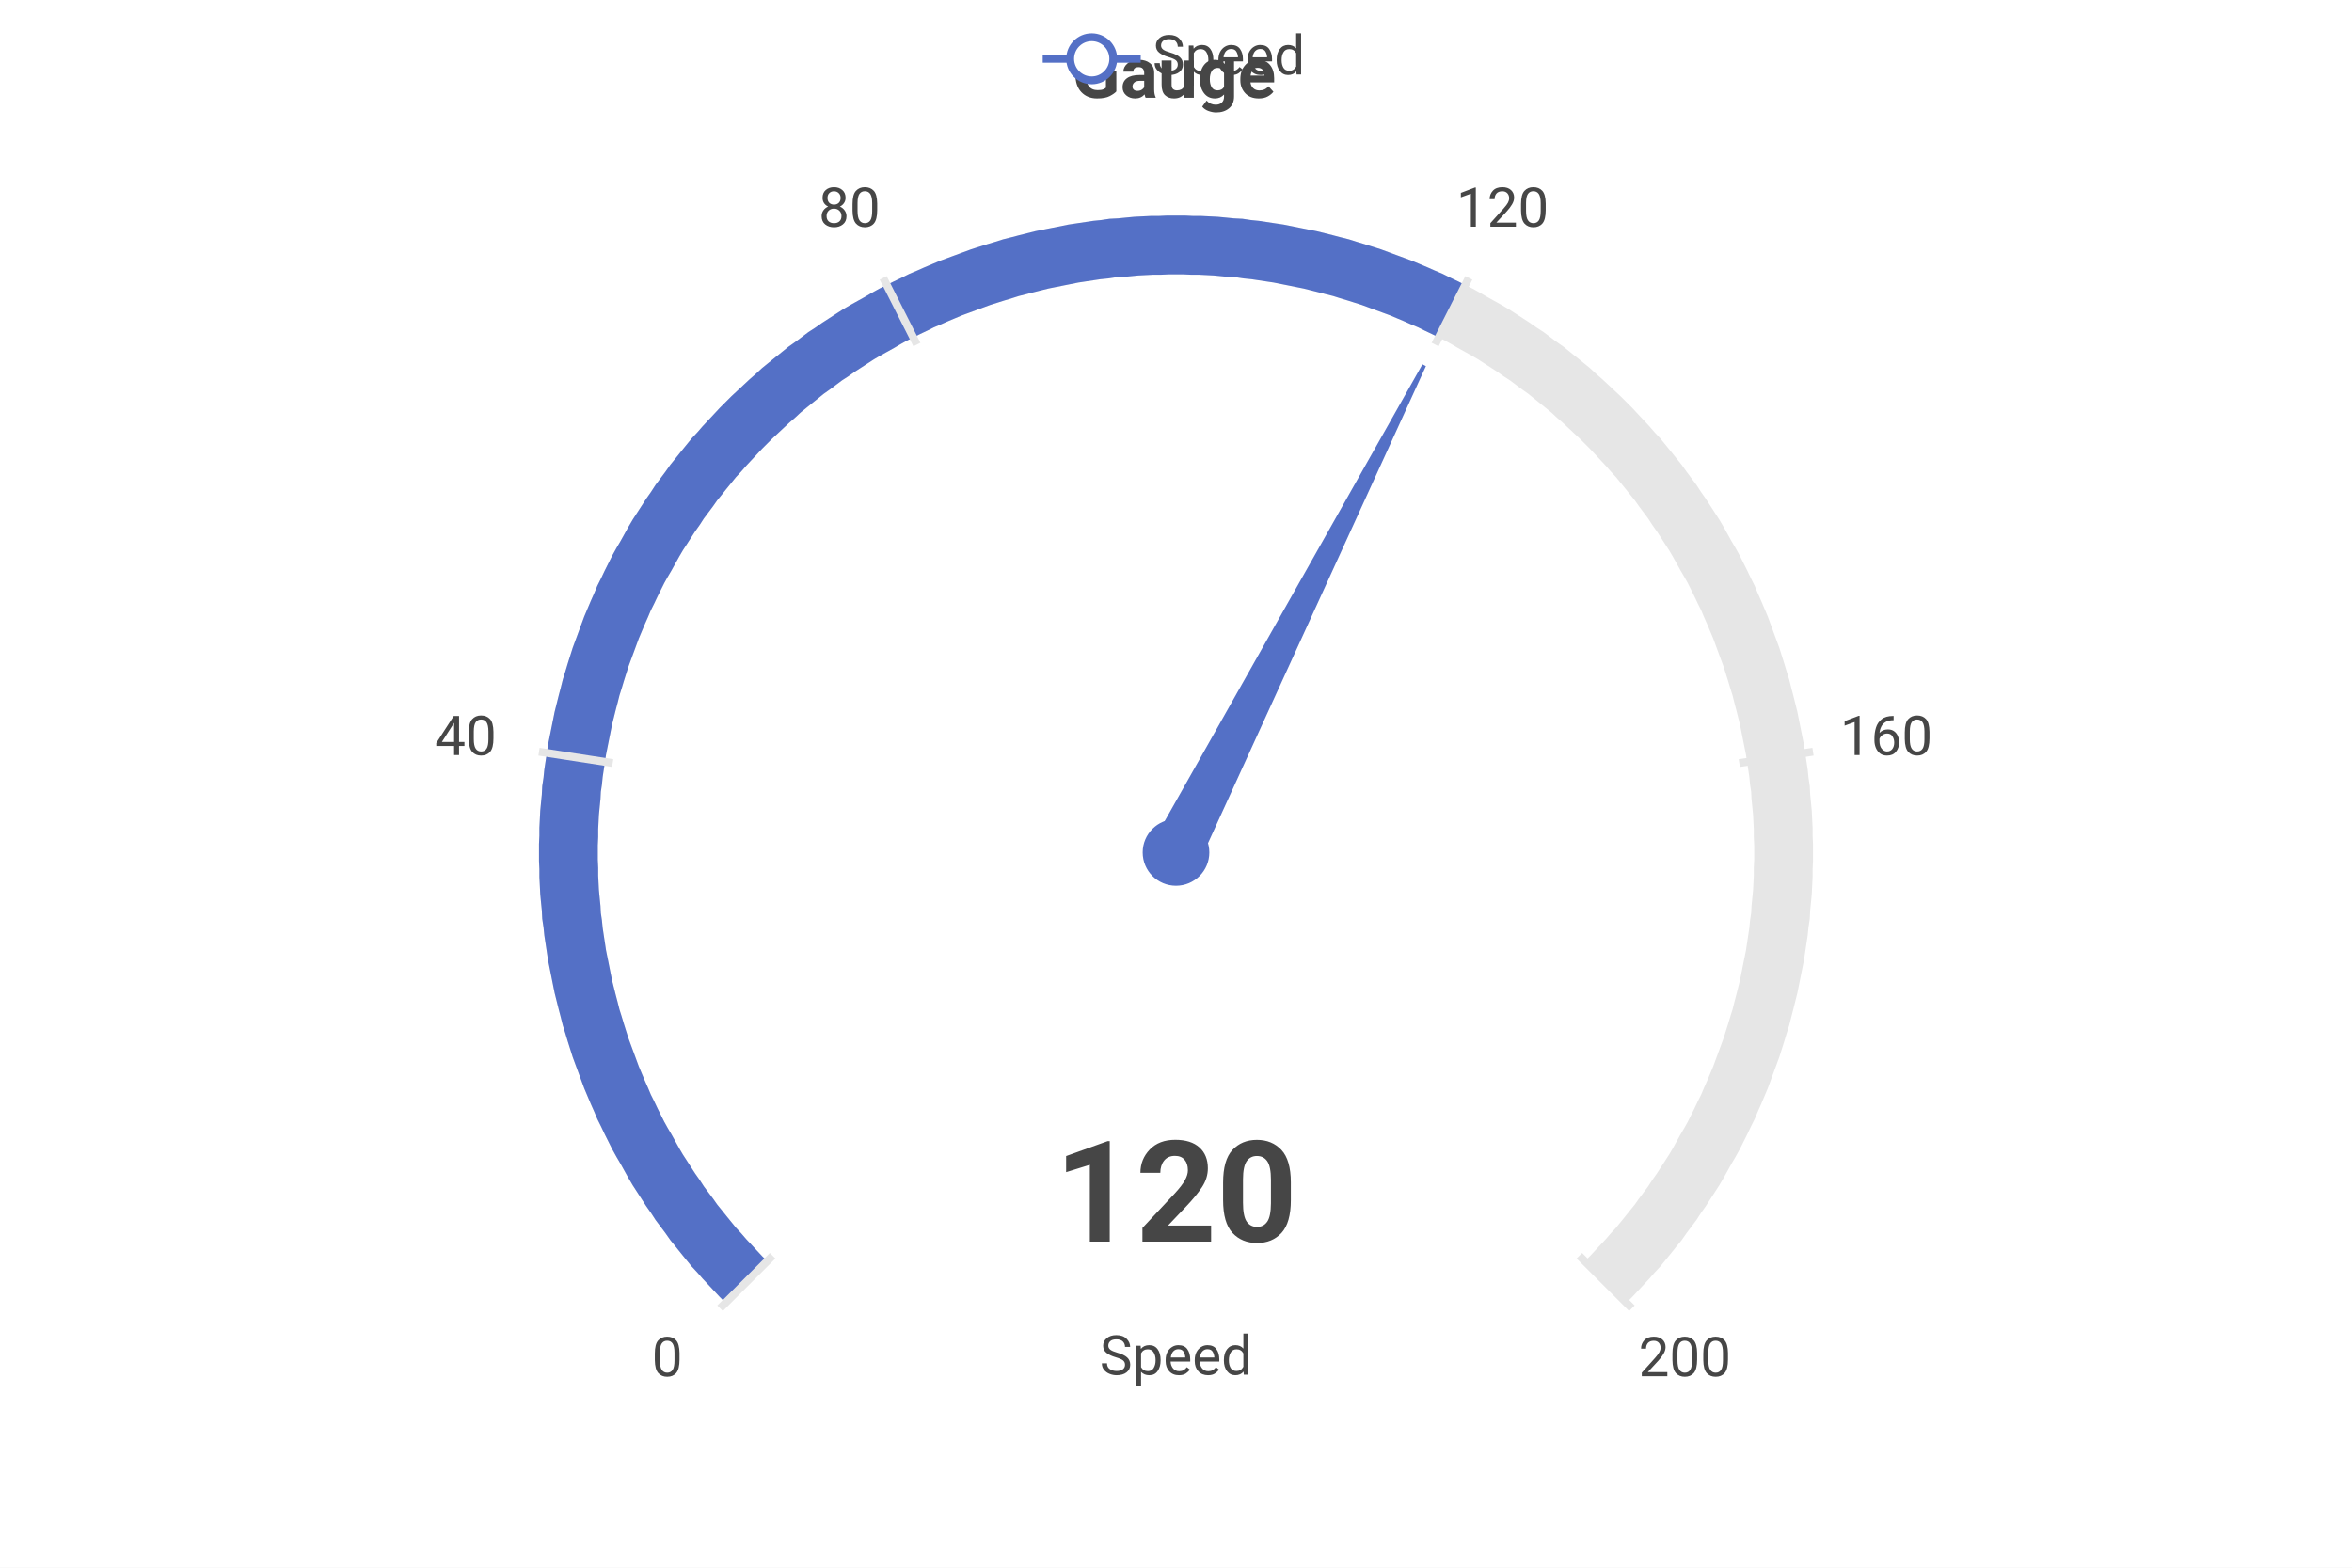
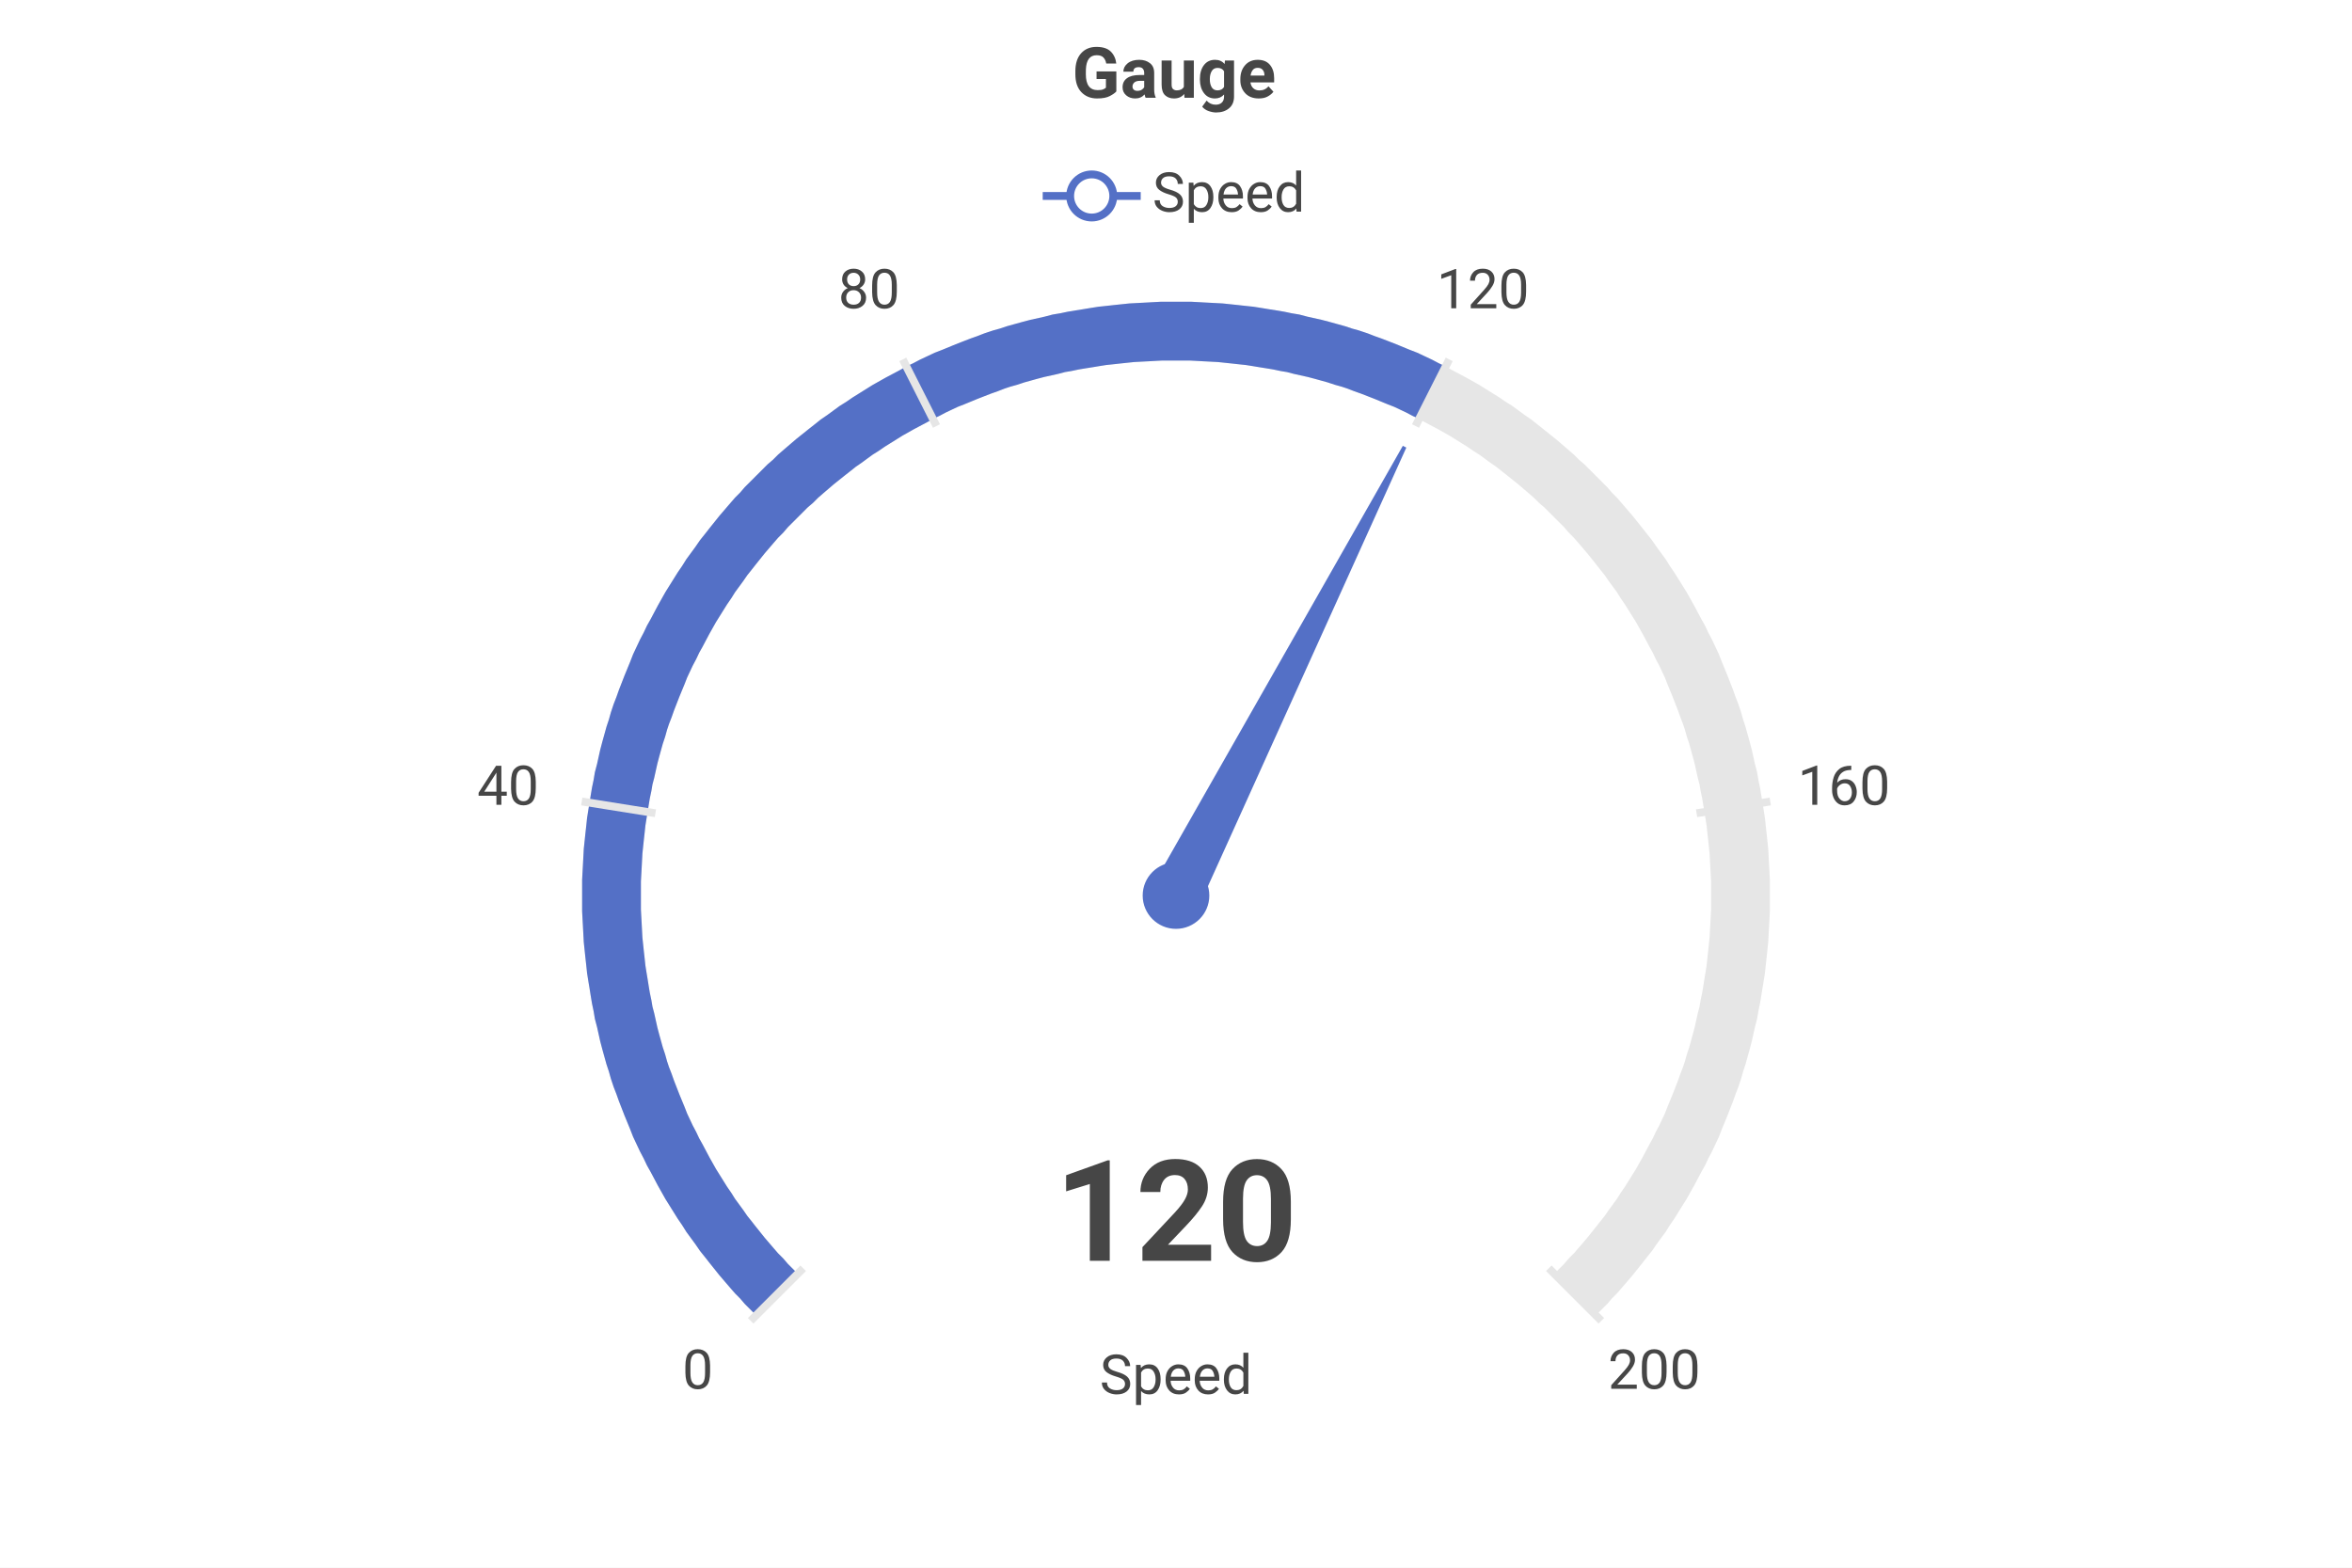
<svg xmlns="http://www.w3.org/2000/svg" width="600" height="400" viewBox="0 0 600 400">
  <rect x="0" y="0" width="600" height="400" fill="#FFFFFF" />
  <text font-size="18" x="273.5" y="5" dy="15" font-weight="bold" dominant-baseline="middle" font-family="Roboto" fill="#464646">
Gauge
</text>
  <g>
-     <line stroke-width="2" x1="266" y1="15" x2="291" y2="15" stroke="#5470C6" />
-     <circle cx="278.5" cy="15" r="5.5" stroke-width="2" stroke="#5470C6" fill="#FFFFFF" />
-     <text font-size="14" x="294" y="19" font-family="Roboto" fill="#464646">
+     <line stroke-width="2" x1="266" y1="50" x2="291" y2="50" stroke="#5470C6" />
+     <circle cx="278.5" cy="50" r="5.5" stroke-width="2" stroke="#5470C6" fill="#FFFFFF" />
+     <text font-size="14" x="294" y="54" font-family="Roboto" fill="#464646">
Speed
</text>
  </g>
-   <polyline fill="none" stroke-width="15" points="190.4,327.1 189,325.7 187.6,324.2 186.2,322.7 184.8,321.2 183.5,319.7 182.1,318.2 180.8,316.6 179.5,315 178.3,313.5 177,311.9 175.8,310.2 174.6,308.6 173.4,307 172.3,305.3 171.1,303.6 170,301.9 168.9,300.2 167.8,298.5 166.8,296.8 165.8,295 164.8,293.2 163.8,291.5 162.8,289.7 161.9,287.9 161,286.1 160.1,284.2 159.2,282.4 158.4,280.5 157.6,278.7 156.8,276.8 156,274.9 155.3,273 154.6,271.1 153.9,269.2 153.2,267.3 152.6,265.4 152,263.5 151.4,261.5 150.8,259.6 150.3,257.6 149.8,255.7 149.3,253.7 148.8,251.7 148.4,249.7 148,247.7 147.6,245.7 147.2,243.7 146.9,241.7 146.6,239.7 146.3,237.7 146.1,235.7 145.8,233.7 145.7,231.7 145.5,229.7 145.3,227.6 145.2,225.6 145.1,223.6 145.1,221.6 145,219.5 145,217.5 145,215.5 145.1,213.4 145.1,211.4 145.2,209.4 145.3,207.4 145.5,205.3 145.7,203.3 145.8,201.3 146.1,199.3 146.3,197.3 146.6,195.3 146.9,193.3 147.2,191.3 147.6,189.3 148,187.3 148.4,185.3 148.8,183.3 149.3,181.3 149.8,179.3 150.3,177.4 150.8,175.4 151.4,173.5 152,171.5 152.6,169.6 153.2,167.7 153.9,165.8 154.6,163.9 155.3,162 156,160.1 156.8,158.2 157.6,156.3 158.4,154.5 159.2,152.6 160.1,150.8 161,148.9 161.9,147.1 162.8,145.3 163.8,143.5 164.8,141.8 165.8,140 166.8,138.2 167.8,136.5 168.9,134.8 170,133.1 171.1,131.4 172.3,129.7 173.4,128 174.6,126.4 175.8,124.8 177,123.1 178.3,121.5 179.5,120 180.8,118.4 182.1,116.8 183.5,115.3 184.8,113.8 186.2,112.3 187.6,110.8 189,109.3 190.4,107.9 191.8,106.5 193.3,105.1 194.8,103.7 196.3,102.3 197.8,101 199.3,99.6 200.9,98.3 202.5,97 204,95.8 205.6,94.5 207.3,93.3 208.9,92.1 210.5,90.9 212.2,89.8 213.9,88.6 215.6,87.5 217.3,86.4 219,85.3 220.7,84.3 222.5,83.3 224.3,82.3 226,81.3 227.8,80.3 229.6,79.4 231.4,78.5 233.3,77.6 235.1,76.7 237,75.9 238.8,75.1 240.7,74.3 242.6,73.5 244.5,72.8 246.4,72.1 248.3,71.4 250.2,70.7 252.1,70.1 254,69.5 256,68.9 257.9,68.3 259.9,67.8 261.8,67.3 263.8,66.8 265.8,66.3 267.8,65.9 269.8,65.5 271.8,65.1 273.8,64.7 275.8,64.4 277.8,64.1 279.8,63.8 281.8,63.6 283.8,63.3 285.8,63.2 287.8,63 289.9,62.8 291.9,62.7 293.9,62.6 295.9,62.6 298,62.5 300,62.5 302,62.5 304.1,62.6 306.1,62.6 308.1,62.7 310.1,62.8 312.2,63 314.2,63.2 316.2,63.3 318.2,63.6 320.2,63.8 322.2,64.1 324.2,64.4 326.2,64.7 328.2,65.1 330.2,65.5 332.2,65.9 334.2,66.3 336.2,66.8 338.2,67.3 340.1,67.8 342.1,68.3 344,68.9 346,69.5 347.9,70.1 349.8,70.7 351.7,71.4 353.6,72.1 355.5,72.8 357.4,73.5 359.3,74.3 361.2,75.1 363,75.9 364.9,76.7 366.7,77.6 368.6,78.5 370.4,79.4 372.2,80.3 374,81.3 375.7,82.3 377.5,83.3 379.3,84.3 381,85.3 382.7,86.4 384.4,87.5 386.1,88.6 387.8,89.8 389.5,90.9 391.1,92.1 392.7,93.3 394.4,94.5 396,95.8 397.5,97 399.1,98.3 400.7,99.6 402.2,101 403.7,102.3 405.2,103.7 406.7,105.1 408.2,106.5 409.6,107.9 411,109.3 412.4,110.8 413.8,112.3 415.2,113.8 416.5,115.3 417.9,116.8 419.2,118.4 420.5,120 421.7,121.5 423,123.1 424.2,124.8 425.4,126.4 426.6,128 427.7,129.7 428.9,131.4 430,133.1 431.1,134.8 432.2,136.5 433.2,138.2 434.2,140 435.2,141.8 436.2,143.5 437.2,145.3 438.1,147.1 439,148.9 439.9,150.8 440.8,152.6 441.6,154.5 442.4,156.3 443.2,158.2 444,160.1 444.7,162 445.4,163.9 446.1,165.8 446.8,167.7 447.4,169.6 448,171.5 448.6,173.5 449.2,175.4 449.7,177.4 450.2,179.3 450.7,181.3 451.2,183.3 451.6,185.3 452,187.3 452.4,189.3 452.8,191.3 453.1,193.3 453.4,195.3 453.7,197.3 453.9,199.3 454.2,201.3 454.3,203.3 454.5,205.3 454.7,207.4 454.8,209.4 454.9,211.4 454.9,213.4 455,215.5 455,217.5 455,219.5 454.9,221.6 454.9,223.6 454.8,225.6 454.7,227.6 454.5,229.7 454.3,231.7 454.2,233.7 453.9,235.7 453.7,237.7 453.4,239.7 453.1,241.7 452.8,243.7 452.4,245.7 452,247.7 451.6,249.7 451.2,251.7 450.7,253.7 450.2,255.7 449.7,257.6 449.2,259.6 448.6,261.5 448,263.5 447.4,265.4 446.8,267.3 446.1,269.2 445.4,271.1 444.7,273 444,274.9 443.2,276.8 442.4,278.7 441.6,280.5 440.8,282.4 439.9,284.2 439,286.1 438.1,287.9 437.2,289.7 436.2,291.5 435.2,293.2 434.2,295 433.2,296.8 432.2,298.5 431.1,300.2 430,301.9 428.9,303.6 427.7,305.3 426.6,307 425.4,308.6 424.2,310.2 423,311.9 421.7,313.5 420.5,315 419.2,316.6 417.9,318.2 416.5,319.7 415.2,321.2 413.8,322.7 412.4,324.2 411,325.7 409.6,327.1" stroke="#E6E6E6" />
-   <polyline fill="none" stroke-width="15" points="190.4,327.1 189,325.7 187.6,324.2 186.2,322.7 184.8,321.2 183.5,319.7 182.1,318.2 180.8,316.6 179.5,315 178.3,313.5 177,311.9 175.8,310.2 174.6,308.6 173.4,307 172.3,305.3 171.1,303.6 170,301.9 168.9,300.2 167.8,298.5 166.8,296.8 165.8,295 164.8,293.2 163.8,291.5 162.8,289.7 161.9,287.9 161,286.1 160.1,284.2 159.2,282.4 158.4,280.5 157.6,278.7 156.8,276.8 156,274.9 155.3,273 154.6,271.1 153.9,269.2 153.2,267.3 152.6,265.4 152,263.5 151.4,261.5 150.8,259.6 150.3,257.6 149.8,255.7 149.3,253.7 148.8,251.7 148.4,249.7 148,247.7 147.6,245.7 147.2,243.7 146.9,241.7 146.6,239.7 146.3,237.7 146.1,235.7 145.8,233.7 145.7,231.7 145.5,229.7 145.3,227.6 145.2,225.6 145.1,223.6 145.1,221.6 145,219.5 145,217.5 145,215.5 145.1,213.4 145.1,211.4 145.2,209.4 145.3,207.4 145.5,205.3 145.7,203.3 145.8,201.3 146.1,199.3 146.3,197.3 146.6,195.3 146.9,193.3 147.2,191.3 147.6,189.3 148,187.3 148.4,185.3 148.8,183.3 149.3,181.3 149.8,179.3 150.3,177.4 150.8,175.4 151.4,173.5 152,171.5 152.6,169.6 153.2,167.7 153.9,165.8 154.6,163.9 155.3,162 156,160.1 156.8,158.2 157.6,156.3 158.4,154.5 159.2,152.6 160.1,150.8 161,148.9 161.9,147.1 162.8,145.3 163.8,143.5 164.8,141.8 165.8,140 166.8,138.2 167.8,136.5 168.9,134.8 170,133.1 171.1,131.4 172.3,129.7 173.4,128 174.6,126.4 175.8,124.8 177,123.1 178.3,121.5 179.5,120 180.8,118.4 182.1,116.8 183.5,115.3 184.8,113.8 186.2,112.3 187.6,110.8 189,109.3 190.4,107.9 191.8,106.5 193.3,105.1 194.8,103.7 196.3,102.3 197.8,101 199.3,99.6 200.9,98.3 202.5,97 204,95.8 205.6,94.5 207.3,93.3 208.9,92.1 210.5,90.9 212.2,89.8 213.9,88.6 215.6,87.5 217.3,86.4 219,85.3 220.7,84.3 222.5,83.3 224.3,82.3 226,81.3 227.8,80.3 229.6,79.4 231.4,78.5 233.3,77.6 235.1,76.7 237,75.9 238.8,75.1 240.7,74.3 242.6,73.5 244.5,72.8 246.4,72.1 248.3,71.4 250.2,70.7 252.1,70.1 254,69.5 256,68.9 257.9,68.3 259.9,67.8 261.8,67.3 263.8,66.8 265.8,66.3 267.8,65.9 269.8,65.5 271.8,65.1 273.8,64.7 275.8,64.4 277.8,64.1 279.8,63.8 281.8,63.6 283.8,63.3 285.8,63.2 287.8,63 289.9,62.8 291.9,62.7 293.9,62.6 295.9,62.6 298,62.5 300,62.5 302,62.5 304.1,62.6 306.1,62.6 308.1,62.7 310.1,62.8 312.2,63 314.2,63.2 316.2,63.3 318.2,63.6 320.2,63.8 322.2,64.1 324.2,64.4 326.2,64.7 328.2,65.1 330.2,65.5 332.2,65.9 334.2,66.3 336.2,66.8 338.2,67.3 340.1,67.8 342.1,68.3 344,68.9 346,69.5 347.9,70.1 349.8,70.7 351.7,71.4 353.6,72.1 355.5,72.8 357.4,73.5 359.3,74.3 361.2,75.1 363,75.9 364.9,76.7 366.7,77.6 368.6,78.5 370.4,79.4" stroke="#5470C6" />
-   <line stroke-width="2" x1="197.1" y1="320.4" x2="183.7" y2="333.8" stroke="#E6E6E6" />
-   <line stroke-width="2" x1="156.3" y1="194.7" x2="137.5" y2="191.8" stroke="#E6E6E6" />
-   <line stroke-width="2" x1="233.9" y1="87.9" x2="225.3" y2="70.9" stroke="#E6E6E6" />
-   <line stroke-width="2" x1="366.1" y1="87.9" x2="374.7" y2="70.9" stroke="#E6E6E6" />
-   <line stroke-width="2" x1="443.7" y1="194.7" x2="462.5" y2="191.8" stroke="#E6E6E6" />
-   <line stroke-width="2" x1="402.9" y1="320.4" x2="416.3" y2="333.8" stroke="#E6E6E6" />
-   <text font-size="14" x="170.2" y="347.3" dominant-baseline="middle" text-anchor="middle" font-family="Roboto" fill="#464646">
+   <polyline fill="none" stroke-width="15" points="198.2,330.3 196.9,329 195.5,327.6 194.3,326.2 193,324.9 191.7,323.4 190.5,322 189.3,320.6 188.1,319.1 186.9,317.6 185.8,316.2 184.6,314.7 183.5,313.1 182.4,311.6 181.3,310.1 180.3,308.5 179.2,306.9 178.2,305.3 177.2,303.7 176.2,302.1 175.3,300.5 174.4,298.9 173.5,297.2 172.6,295.5 171.7,293.9 170.9,292.2 170,290.5 169.2,288.8 168.4,287.1 167.7,285.3 167,283.6 166.3,281.9 165.6,280.1 164.9,278.3 164.3,276.6 163.6,274.8 163,273 162.5,271.2 161.9,269.4 161.4,267.6 160.9,265.8 160.4,263.9 160,262.1 159.6,260.3 159.1,258.4 158.8,256.6 158.4,254.7 158.1,252.9 157.8,251 157.5,249.2 157.2,247.3 157,245.4 156.8,243.6 156.6,241.7 156.4,239.8 156.3,237.9 156.2,236 156.1,234.2 156,232.3 156,230.4 156,228.5 156,226.6 156,224.7 156.1,222.8 156.2,221 156.3,219.1 156.4,217.2 156.6,215.3 156.8,213.4 157,211.6 157.2,209.7 157.5,207.8 157.8,206 158.1,204.1 158.4,202.3 158.8,200.4 159.1,198.6 159.6,196.7 160,194.9 160.4,193.1 160.9,191.2 161.4,189.4 161.9,187.6 162.5,185.8 163,184 163.6,182.2 164.3,180.4 164.9,178.7 165.6,176.9 166.3,175.1 167,173.4 167.7,171.7 168.4,169.9 169.2,168.2 170,166.5 170.9,164.8 171.7,163.1 172.6,161.5 173.5,159.8 174.4,158.1 175.3,156.5 176.2,154.9 177.2,153.3 178.2,151.7 179.2,150.1 180.3,148.5 181.3,146.9 182.4,145.4 183.5,143.9 184.6,142.3 185.8,140.8 186.9,139.4 188.1,137.9 189.3,136.4 190.5,135 191.7,133.6 193,132.1 194.3,130.8 195.5,129.4 196.9,128 198.2,126.7 199.5,125.4 200.9,124 202.3,122.8 203.6,121.5 205.1,120.2 206.5,119 207.9,117.8 209.4,116.6 210.9,115.4 212.3,114.3 213.8,113.1 215.4,112 216.9,110.9 218.4,109.8 220,108.8 221.6,107.7 223.2,106.7 224.8,105.7 226.4,104.7 228,103.8 229.6,102.9 231.3,102 233,101.1 234.6,100.2 236.3,99.4 238,98.5 239.7,97.7 241.4,96.9 243.2,96.2 244.9,95.5 246.6,94.8 248.4,94.1 250.2,93.4 251.9,92.8 253.7,92.1 255.5,91.5 257.3,91 259.1,90.4 260.9,89.9 262.7,89.4 264.6,88.9 266.4,88.5 268.2,88.1 270.1,87.6 271.9,87.3 273.8,86.9 275.6,86.6 277.5,86.3 279.3,86 281.2,85.7 283.1,85.5 284.9,85.3 286.8,85.1 288.7,84.9 290.6,84.8 292.5,84.7 294.3,84.6 296.2,84.5 298.1,84.5 300,84.5 301.9,84.5 303.8,84.5 305.7,84.6 307.5,84.7 309.4,84.8 311.3,84.9 313.2,85.1 315.1,85.3 316.9,85.5 318.8,85.7 320.7,86 322.5,86.3 324.4,86.6 326.2,86.9 328.1,87.3 329.9,87.6 331.8,88.1 333.6,88.5 335.4,88.9 337.3,89.4 339.1,89.9 340.9,90.4 342.7,91 344.5,91.5 346.3,92.1 348.1,92.8 349.8,93.4 351.6,94.1 353.4,94.8 355.1,95.5 356.8,96.2 358.6,96.9 360.3,97.7 362,98.5 363.7,99.4 365.4,100.2 367,101.1 368.7,102 370.4,102.9 372,103.8 373.6,104.7 375.2,105.7 376.8,106.7 378.4,107.7 380,108.8 381.6,109.8 383.1,110.9 384.6,112 386.2,113.1 387.7,114.3 389.1,115.4 390.6,116.6 392.1,117.8 393.5,119 394.9,120.2 396.4,121.5 397.7,122.8 399.1,124 400.5,125.4 401.8,126.7 403.1,128 404.5,129.4 405.7,130.8 407,132.1 408.3,133.6 409.5,135 410.7,136.4 411.9,137.9 413.1,139.4 414.2,140.8 415.4,142.3 416.5,143.9 417.6,145.4 418.7,146.9 419.7,148.5 420.8,150.1 421.8,151.7 422.8,153.3 423.8,154.9 424.7,156.5 425.6,158.1 426.5,159.8 427.4,161.5 428.3,163.1 429.1,164.8 430,166.5 430.8,168.2 431.6,169.9 432.3,171.7 433,173.4 433.7,175.1 434.4,176.9 435.1,178.7 435.7,180.4 436.4,182.2 437,184 437.5,185.8 438.1,187.6 438.6,189.4 439.1,191.2 439.6,193.1 440,194.9 440.4,196.7 440.9,198.6 441.2,200.4 441.6,202.3 441.9,204.1 442.2,206 442.5,207.8 442.8,209.7 443,211.6 443.2,213.4 443.4,215.3 443.6,217.2 443.7,219.1 443.8,221 443.9,222.8 444,224.7 444,226.6 444,228.5 444,230.4 444,232.3 443.9,234.2 443.8,236 443.7,237.9 443.6,239.8 443.4,241.7 443.2,243.6 443,245.4 442.8,247.3 442.5,249.2 442.2,251 441.9,252.9 441.6,254.7 441.2,256.6 440.9,258.4 440.4,260.3 440,262.1 439.6,263.9 439.1,265.8 438.6,267.6 438.1,269.4 437.5,271.2 437,273 436.4,274.8 435.7,276.6 435.1,278.3 434.4,280.1 433.7,281.9 433,283.6 432.3,285.3 431.6,287.1 430.8,288.8 430,290.5 429.1,292.2 428.3,293.9 427.4,295.5 426.5,297.2 425.6,298.9 424.7,300.5 423.8,302.1 422.8,303.7 421.8,305.3 420.8,306.9 419.7,308.5 418.7,310.1 417.6,311.6 416.5,313.1 415.4,314.7 414.2,316.2 413.1,317.6 411.9,319.1 410.7,320.6 409.5,322 408.3,323.4 407,324.9 405.7,326.2 404.5,327.6 403.1,329 401.8,330.3" stroke="#E6E6E6" />
+   <polyline fill="none" stroke-width="15" points="198.2,330.3 196.9,329 195.5,327.6 194.3,326.2 193,324.9 191.7,323.4 190.5,322 189.3,320.6 188.1,319.1 186.9,317.6 185.8,316.2 184.6,314.7 183.5,313.1 182.4,311.6 181.3,310.1 180.3,308.5 179.2,306.9 178.2,305.3 177.2,303.7 176.2,302.1 175.3,300.5 174.4,298.9 173.5,297.2 172.6,295.5 171.7,293.9 170.9,292.2 170,290.5 169.2,288.8 168.4,287.1 167.7,285.3 167,283.6 166.3,281.9 165.6,280.1 164.9,278.3 164.3,276.6 163.6,274.8 163,273 162.5,271.2 161.9,269.4 161.4,267.6 160.9,265.8 160.4,263.9 160,262.1 159.6,260.3 159.1,258.4 158.8,256.6 158.4,254.7 158.1,252.9 157.8,251 157.5,249.2 157.2,247.3 157,245.4 156.8,243.6 156.6,241.7 156.4,239.8 156.3,237.9 156.2,236 156.1,234.2 156,232.3 156,230.4 156,228.5 156,226.6 156,224.7 156.1,222.8 156.2,221 156.3,219.1 156.4,217.2 156.6,215.3 156.8,213.4 157,211.6 157.2,209.7 157.5,207.8 157.8,206 158.1,204.1 158.4,202.3 158.8,200.4 159.1,198.6 159.6,196.7 160,194.9 160.4,193.1 160.9,191.2 161.4,189.4 161.9,187.6 162.5,185.8 163,184 163.6,182.2 164.3,180.4 164.9,178.7 165.6,176.9 166.3,175.1 167,173.4 167.7,171.7 168.4,169.9 169.2,168.2 170,166.5 170.9,164.8 171.7,163.1 172.6,161.5 173.5,159.8 174.4,158.1 175.3,156.5 176.2,154.9 177.2,153.3 178.2,151.7 179.2,150.1 180.3,148.5 181.3,146.9 182.4,145.4 183.5,143.9 184.6,142.3 185.8,140.8 186.9,139.4 188.1,137.9 189.3,136.4 190.5,135 191.7,133.6 193,132.1 194.3,130.8 195.5,129.4 196.9,128 198.2,126.7 199.5,125.4 200.9,124 202.3,122.8 203.6,121.5 205.1,120.2 206.5,119 207.9,117.8 209.4,116.6 210.9,115.4 212.3,114.3 213.8,113.1 215.4,112 216.9,110.9 218.4,109.8 220,108.8 221.6,107.7 223.2,106.7 224.8,105.7 226.4,104.7 228,103.8 229.6,102.9 231.3,102 233,101.1 234.6,100.2 236.3,99.4 238,98.5 239.7,97.7 241.4,96.9 243.2,96.2 244.9,95.5 246.6,94.8 248.4,94.1 250.2,93.4 251.9,92.8 253.7,92.1 255.5,91.5 257.3,91 259.1,90.4 260.9,89.9 262.7,89.4 264.6,88.9 266.4,88.5 268.2,88.1 270.1,87.6 271.9,87.3 273.8,86.9 275.6,86.6 277.5,86.3 279.3,86 281.2,85.7 283.1,85.5 284.9,85.3 286.8,85.1 288.7,84.9 290.6,84.8 292.5,84.7 294.3,84.6 296.2,84.5 298.1,84.5 300,84.5 301.9,84.5 303.8,84.5 305.7,84.6 307.5,84.7 309.4,84.8 311.3,84.9 313.2,85.1 315.1,85.3 316.9,85.5 318.8,85.7 320.7,86 322.5,86.3 324.4,86.6 326.2,86.9 328.1,87.3 329.9,87.6 331.8,88.1 333.6,88.5 335.4,88.9 337.3,89.4 339.1,89.9 340.9,90.4 342.7,91 344.5,91.5 346.3,92.1 348.1,92.8 349.8,93.4 351.6,94.1 353.4,94.8 355.1,95.5 356.8,96.2 358.6,96.9 360.3,97.7 362,98.5 363.7,99.4 365.4,100.2" stroke="#5470C6" />
+   <line stroke-width="2" x1="204.9" y1="323.6" x2="191.5" y2="337" stroke="#E6E6E6" />
+   <line stroke-width="2" x1="167.2" y1="207.5" x2="148.4" y2="204.5" stroke="#E6E6E6" />
+   <line stroke-width="2" x1="238.9" y1="108.7" x2="230.3" y2="91.7" stroke="#E6E6E6" />
+   <line stroke-width="2" x1="361.1" y1="108.7" x2="369.7" y2="91.7" stroke="#E6E6E6" />
+   <line stroke-width="2" x1="432.8" y1="207.5" x2="451.6" y2="204.5" stroke="#E6E6E6" />
+   <line stroke-width="2" x1="395.1" y1="323.6" x2="408.5" y2="337" stroke="#E6E6E6" />
+   <text font-size="14" x="178" y="350.5" dominant-baseline="middle" text-anchor="middle" font-family="Roboto" fill="#464646">
0
</text>
-   <text font-size="14" x="429.8" y="347.3" dominant-baseline="middle" text-anchor="middle" font-family="Roboto" fill="#464646">
+   <text font-size="14" x="422" y="350.5" dominant-baseline="middle" text-anchor="middle" font-family="Roboto" fill="#464646">
200
</text>
-   <text font-size="14" x="118.8" y="188.8" dominant-baseline="middle" text-anchor="middle" font-family="Roboto" fill="#464646">
+   <text font-size="14" x="129.6" y="201.5" dominant-baseline="middle" text-anchor="middle" font-family="Roboto" fill="#464646">
40
</text>
-   <text font-size="14" x="216.7" y="54" dominant-baseline="middle" text-anchor="middle" font-family="Roboto" fill="#464646">
+   <text font-size="14" x="221.7" y="74.8" dominant-baseline="middle" text-anchor="middle" font-family="Roboto" fill="#464646">
80
</text>
-   <text font-size="14" x="383.3" y="54" dominant-baseline="middle" text-anchor="middle" font-family="Roboto" fill="#464646">
+   <text font-size="14" x="378.3" y="74.8" dominant-baseline="middle" text-anchor="middle" font-family="Roboto" fill="#464646">
120
</text>
-   <text font-size="14" x="481.2" y="188.8" dominant-baseline="middle" text-anchor="middle" font-family="Roboto" fill="#464646">
+   <text font-size="14" x="470.4" y="201.5" dominant-baseline="middle" text-anchor="middle" font-family="Roboto" fill="#464646">
160
</text>
-   <polygon points="363.3,93.2 305.3,220.2 294.7,214.8" stroke="#5470C6" fill="#5470C6" />
-   <circle cx="300" cy="217.5" r="8" stroke-width="1" stroke="#5470C6" fill="#5470C6" />
-   <text font-size="36" x="300" y="306.9" font-weight="bold" dominant-baseline="middle" text-anchor="middle" font-family="Roboto" fill="#464646">
+   <polygon points="358.3,114 305.3,231.2 294.7,225.8" stroke="#5470C6" fill="#5470C6" />
+   <circle cx="300" cy="228.5" r="8" stroke-width="1" stroke="#5470C6" fill="#5470C6" />
+   <text font-size="36" x="300" y="311.8" font-weight="bold" dominant-baseline="middle" text-anchor="middle" font-family="Roboto" fill="#464646">
120
</text>
-   <text font-size="14" x="300" y="346.9" dominant-baseline="middle" text-anchor="middle" font-family="Roboto" fill="#464646">
+   <text font-size="14" x="300" y="351.8" dominant-baseline="middle" text-anchor="middle" font-family="Roboto" fill="#464646">
Speed
</text>
</svg>
